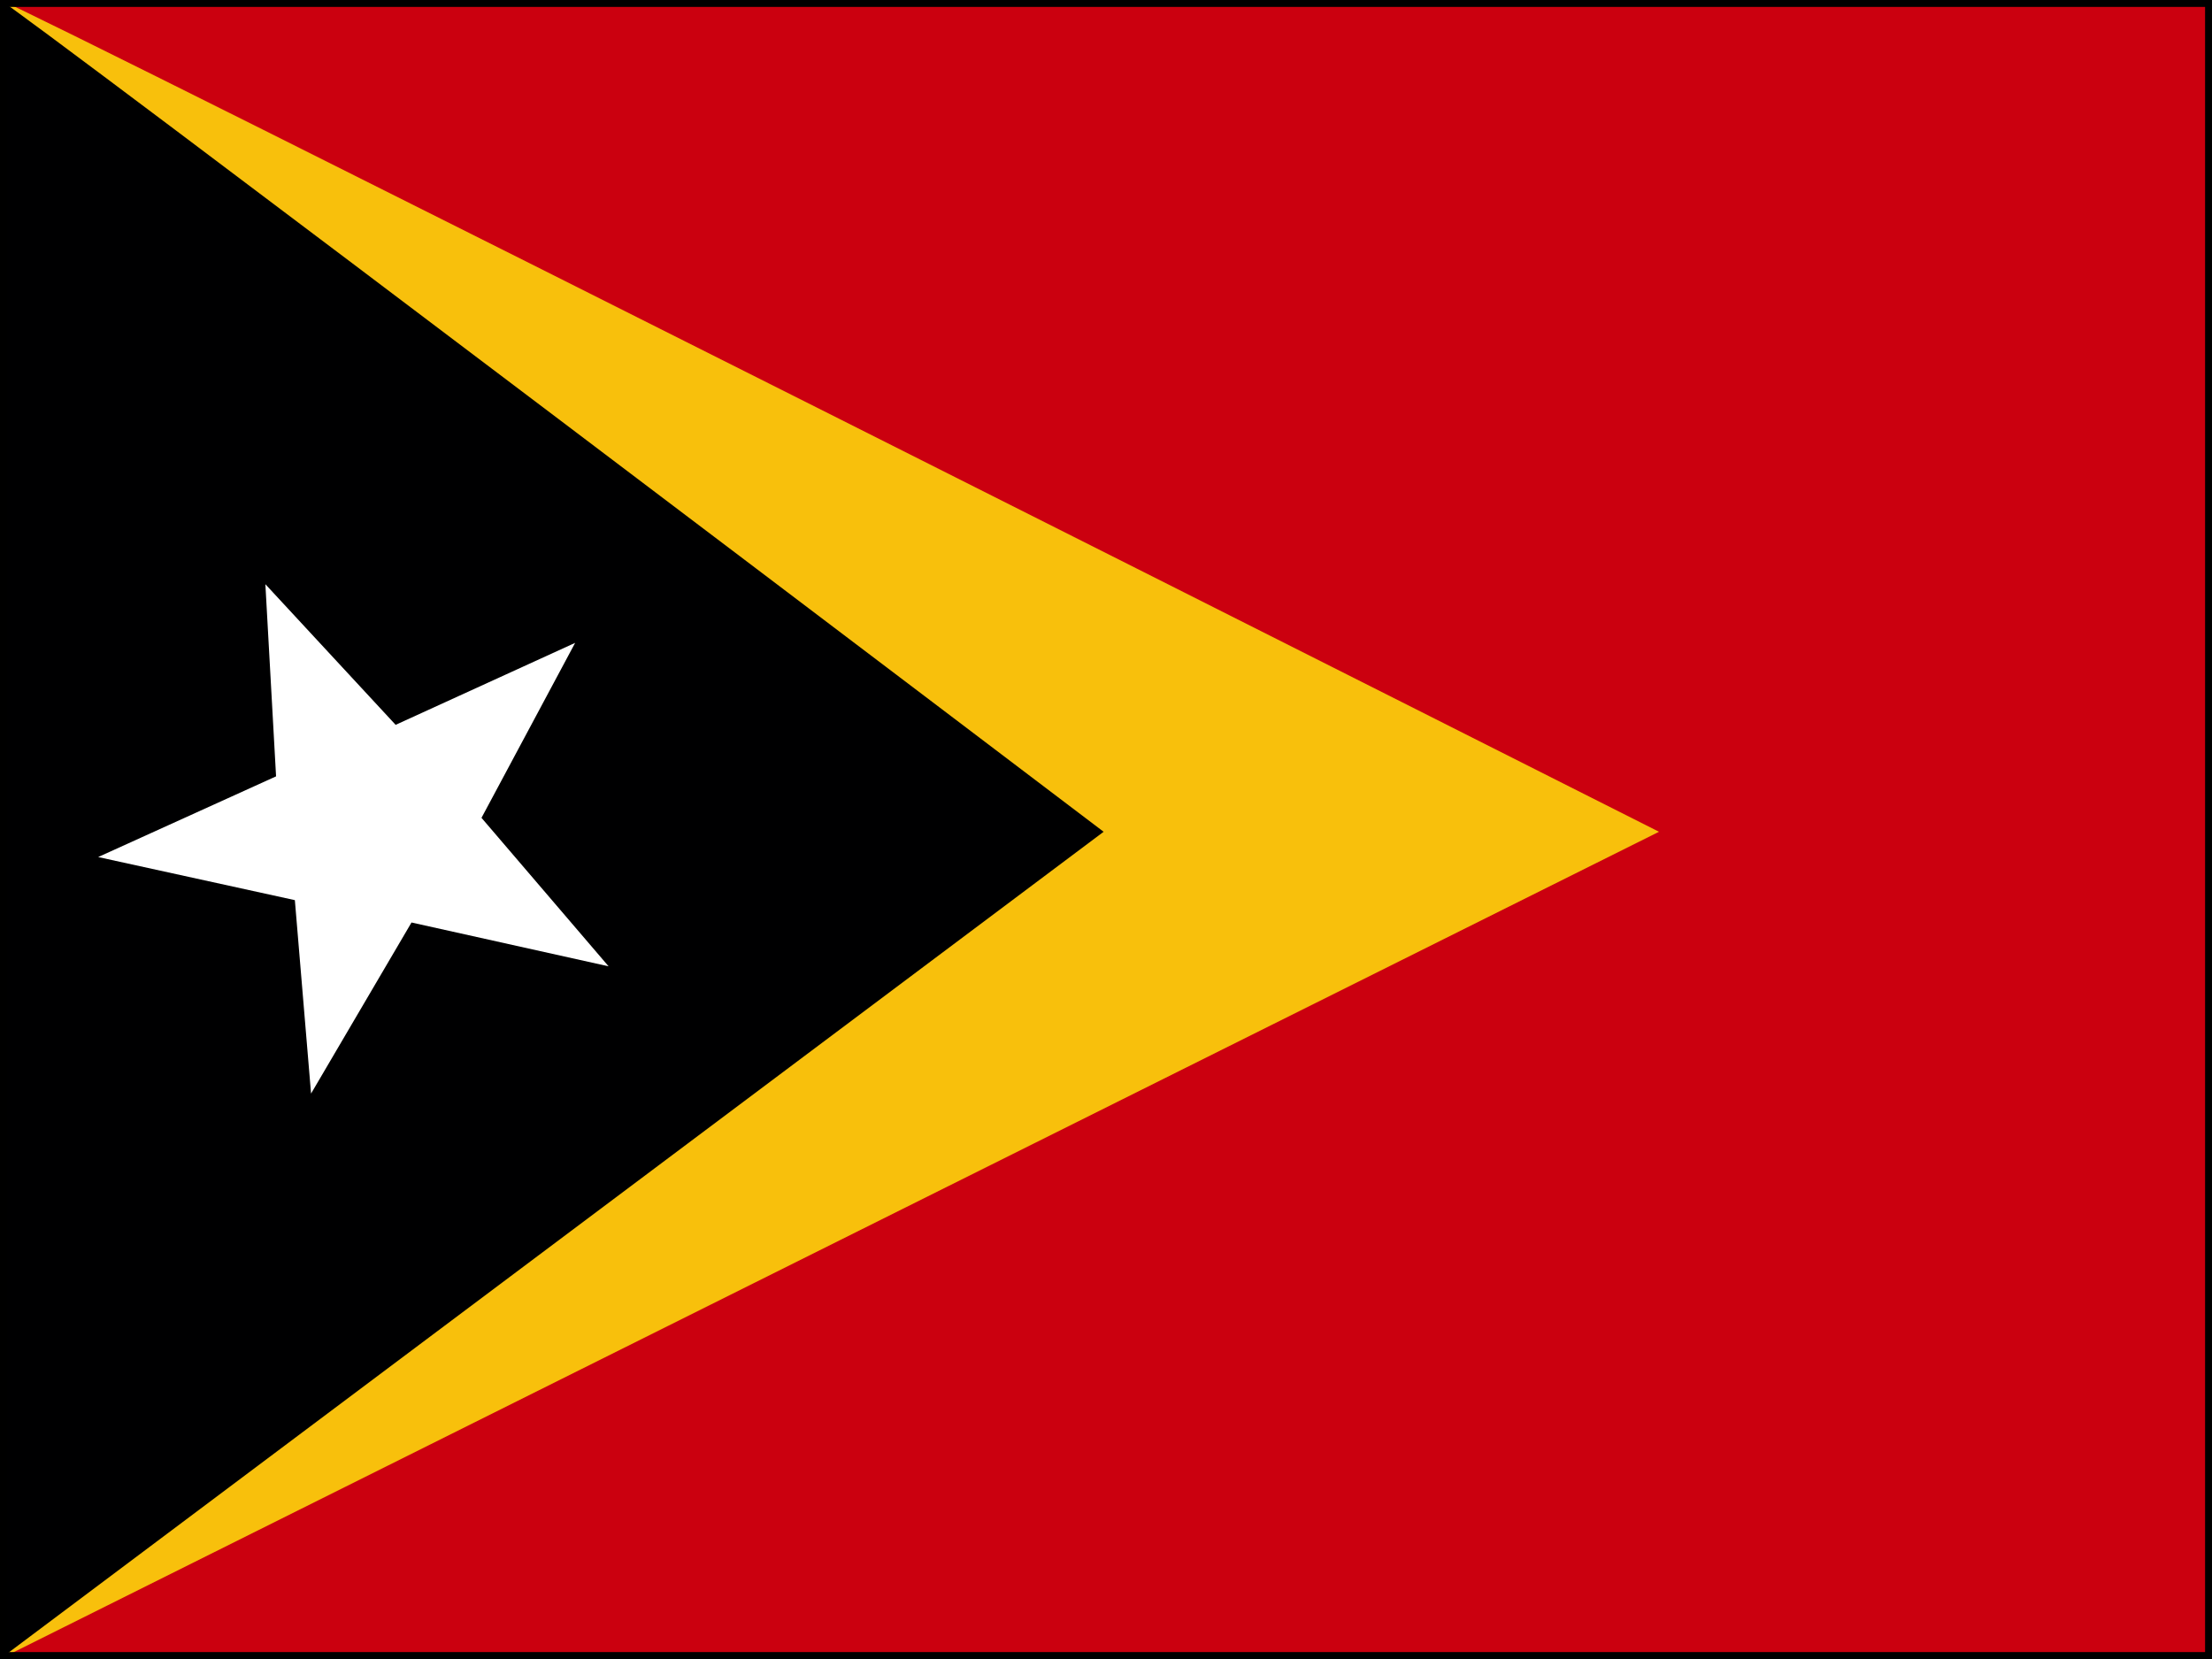
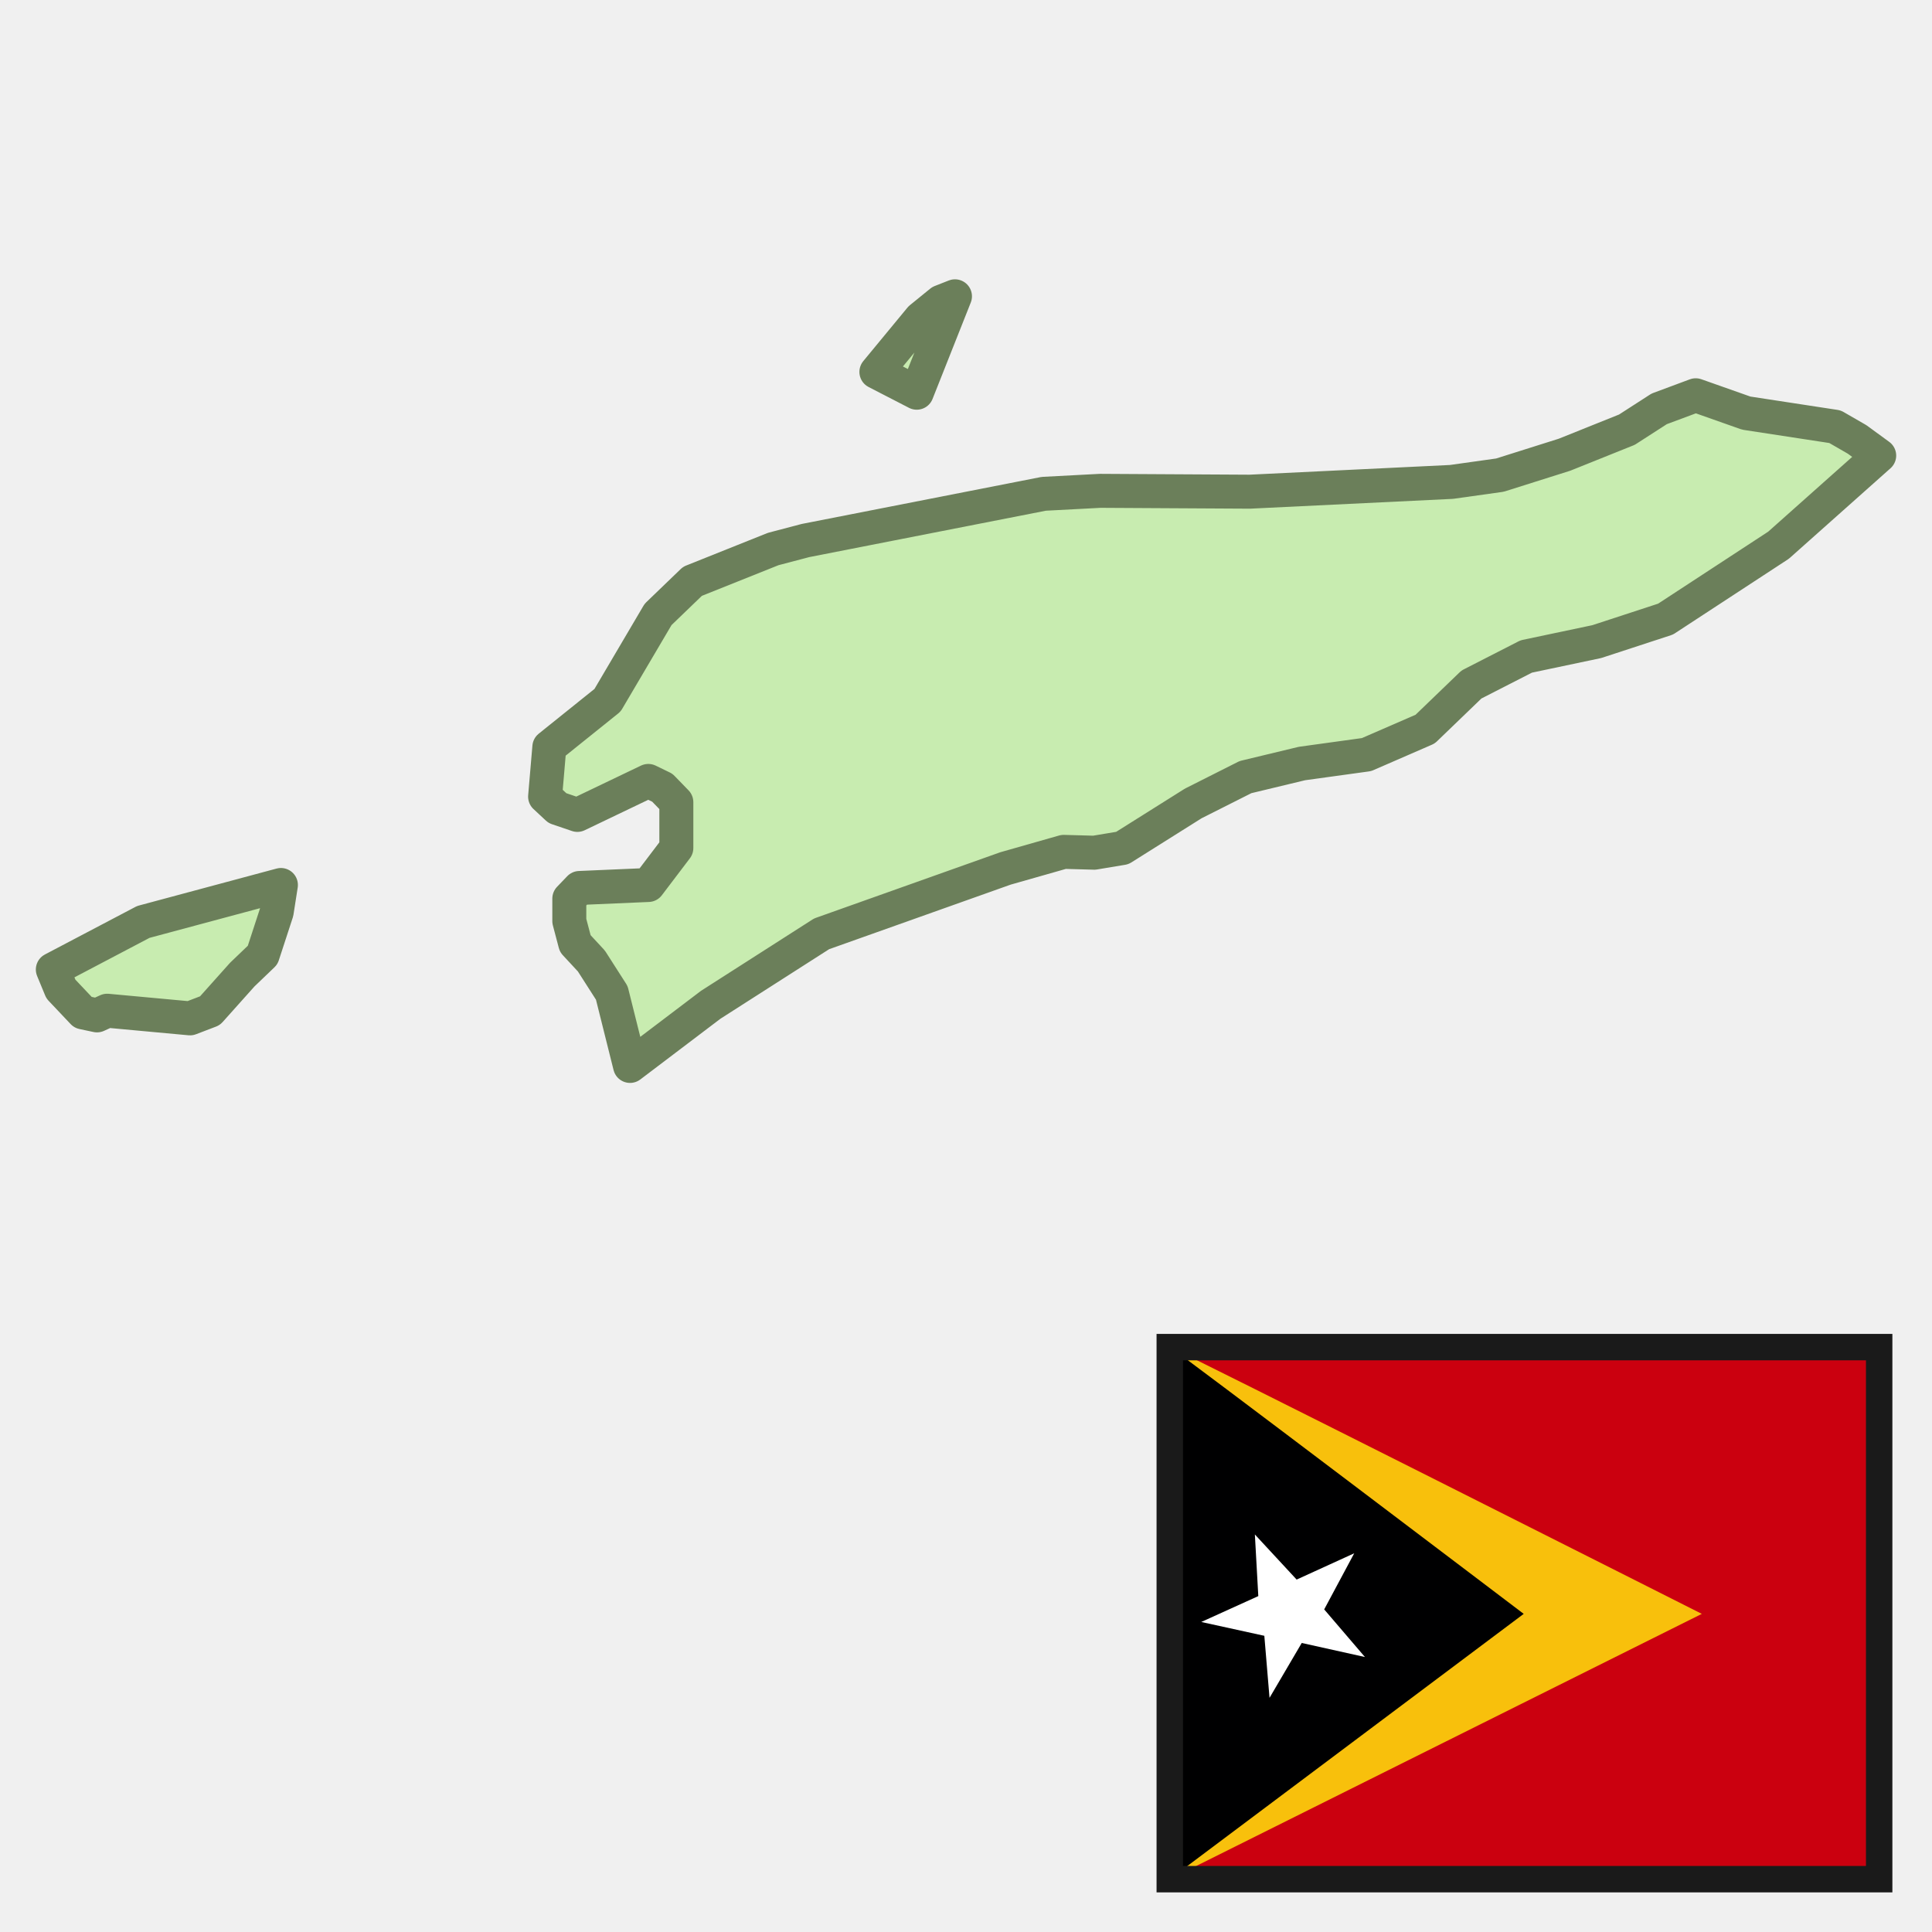
- <svg xmlns="http://www.w3.org/2000/svg" id="flag-icons-tl" viewBox="0 0 640 480" data-copyright="© 2026 Sensory App House">
-   <defs>
-     <clipPath id="tl-a">
-       <path fill-opacity=".7" d="M0 0h682.7v512H0z" />
-     </clipPath>
-   </defs>
-   <g fill-rule="evenodd" clip-path="url(#tl-a)" transform="scale(.9375)">
-     <path fill="#cb000f" d="M0 0h1031.2v512H0z" />
-     <path fill="#f8c00c" d="M0 0c3.2 0 512 256.7 512 256.7L0 512z" />
-     <path fill="#000001" d="M0 0c2.1 0 340.6 256.7 340.6 256.7L0 512z" />
-     <path fill="#fff" d="M187.7 298.2 127 284.7l-31 52.8-5-59.7-60.7-13.3 54.9-24.9-3.3-59.3 40.2 43.4 55.4-25.3-28.9 54 39.2 45.8z" />
+ <svg xmlns="http://www.w3.org/2000/svg" viewBox="0 0 512 512">
+   <g transform="translate(-32.15 -107.65) scale(1.1256)">
+     <path d="M 176.9 346.6 L 172.6 329.4 L 167.8 321.9 L 164.0 317.8 L 162.6 312.5 L 162.6 307.2 L 165.0 304.7 L 181.2 304.0 L 187.8 295.3 L 187.8 284.5 L 184.5 281.1 L 181.2 279.5 L 164.5 287.5 L 159.8 285.9 L 156.9 283.2 L 157.9 271.5 L 171.6 260.5 L 183.5 240.3 L 191.6 232.5 L 210.6 224.9 L 218.2 222.9 L 274.3 211.9 L 287.6 211.2 L 322.8 211.4 L 370.3 209.1 L 381.7 207.5 L 396.9 202.7 L 411.6 196.8 L 419.2 191.9 L 427.8 188.7 L 439.7 192.9 L 460.6 196.1 L 465.8 199.1 L 471.0 202.9 L 447.3 224.0 L 420.7 241.4 L 404.5 246.7 L 387.9 250.2 L 375.0 256.8 L 364.1 267.3 L 350.3 273.3 L 335.1 275.4 L 321.8 278.6 L 309.5 284.8 L 292.8 295.3 L 286.2 296.4 L 279.0 296.2 L 265.3 300.1 L 222.0 315.5 L 195.9 332.2 L 176.9 346.6 Z M 41.0 323.9 L 62.3 312.7 L 94.7 304.0 L 93.7 310.4 L 90.4 320.5 L 85.6 325.1 L 78.0 333.6 L 73.3 335.4 L 53.8 333.6 L 51.4 334.7 L 48.1 334.0 L 42.9 328.5 L 41.0 323.9 Z M 253.4 165.4 L 244.4 188.1 L 234.9 183.2 L 245.3 170.6 L 250.1 166.7 L 253.4 165.4 Z" fill="#c8ecb0" stroke="#6b7f5a" stroke-width="8" stroke-linejoin="round" fill-rule="evenodd" />
  </g>
-   <rect x="1" y="1" width="638" height="478" fill="none" stroke="#000000" stroke-width="2" />
+   <rect x="310" y="357" width="188" height="141" fill="#ffffff" />
+   <g transform="translate(310 357) scale(0.29375)">
+     <defs>
+       <clipPath id="tl-a">
+         <path fill-opacity=".7" d="M0 0h682.7v512H0z" />
+       </clipPath>
+     </defs>
+     <g fill-rule="evenodd" clip-path="url(#tl-a)" transform="scale(.9375)">
+       <path fill="#cb000f" d="M0 0h1031.2v512H0z" />
+       <path fill="#f8c00c" d="M0 0c3.2 0 512 256.7 512 256.7L0 512z" />
+       <path fill="#000001" d="M0 0c2.1 0 340.6 256.7 340.6 256.7L0 512z" />
+       <path fill="#fff" d="M187.7 298.2 127 284.7l-31 52.8-5-59.7-60.7-13.3 54.9-24.9-3.3-59.3 40.2 43.4 55.4-25.3-28.9 54 39.2 45.8z" />
+     </g>
+     <rect x="1" y="1" width="638" height="478" fill="none" stroke="#000000" stroke-width="2" />
+   </g>
+   <rect x="310" y="357" width="188" height="141" fill="none" stroke="#1a1a1a" stroke-width="7" />
</svg>
